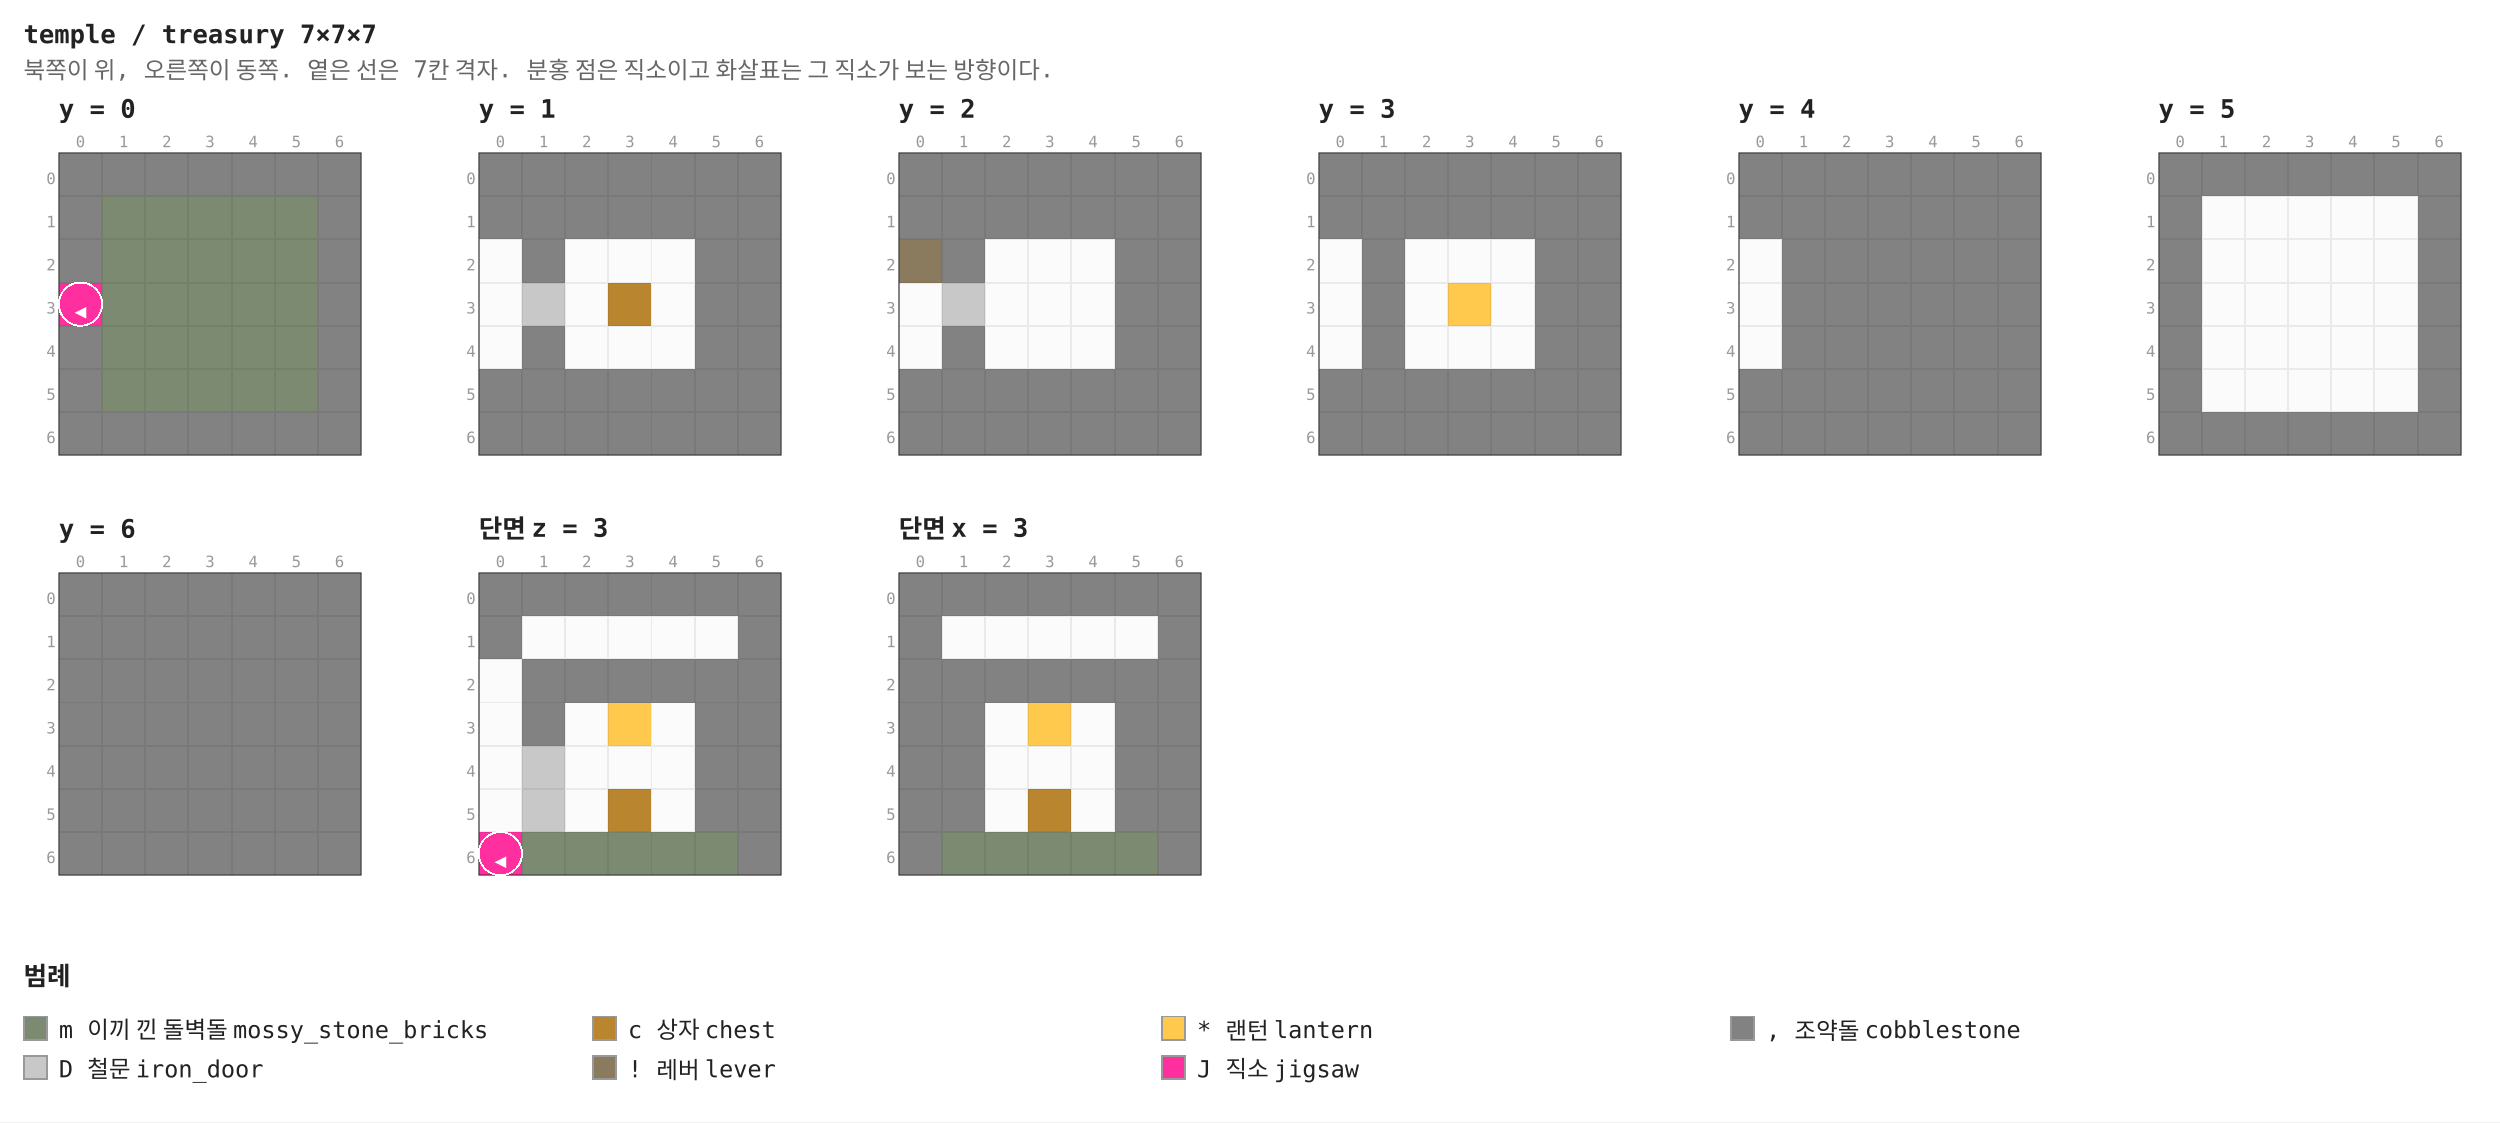
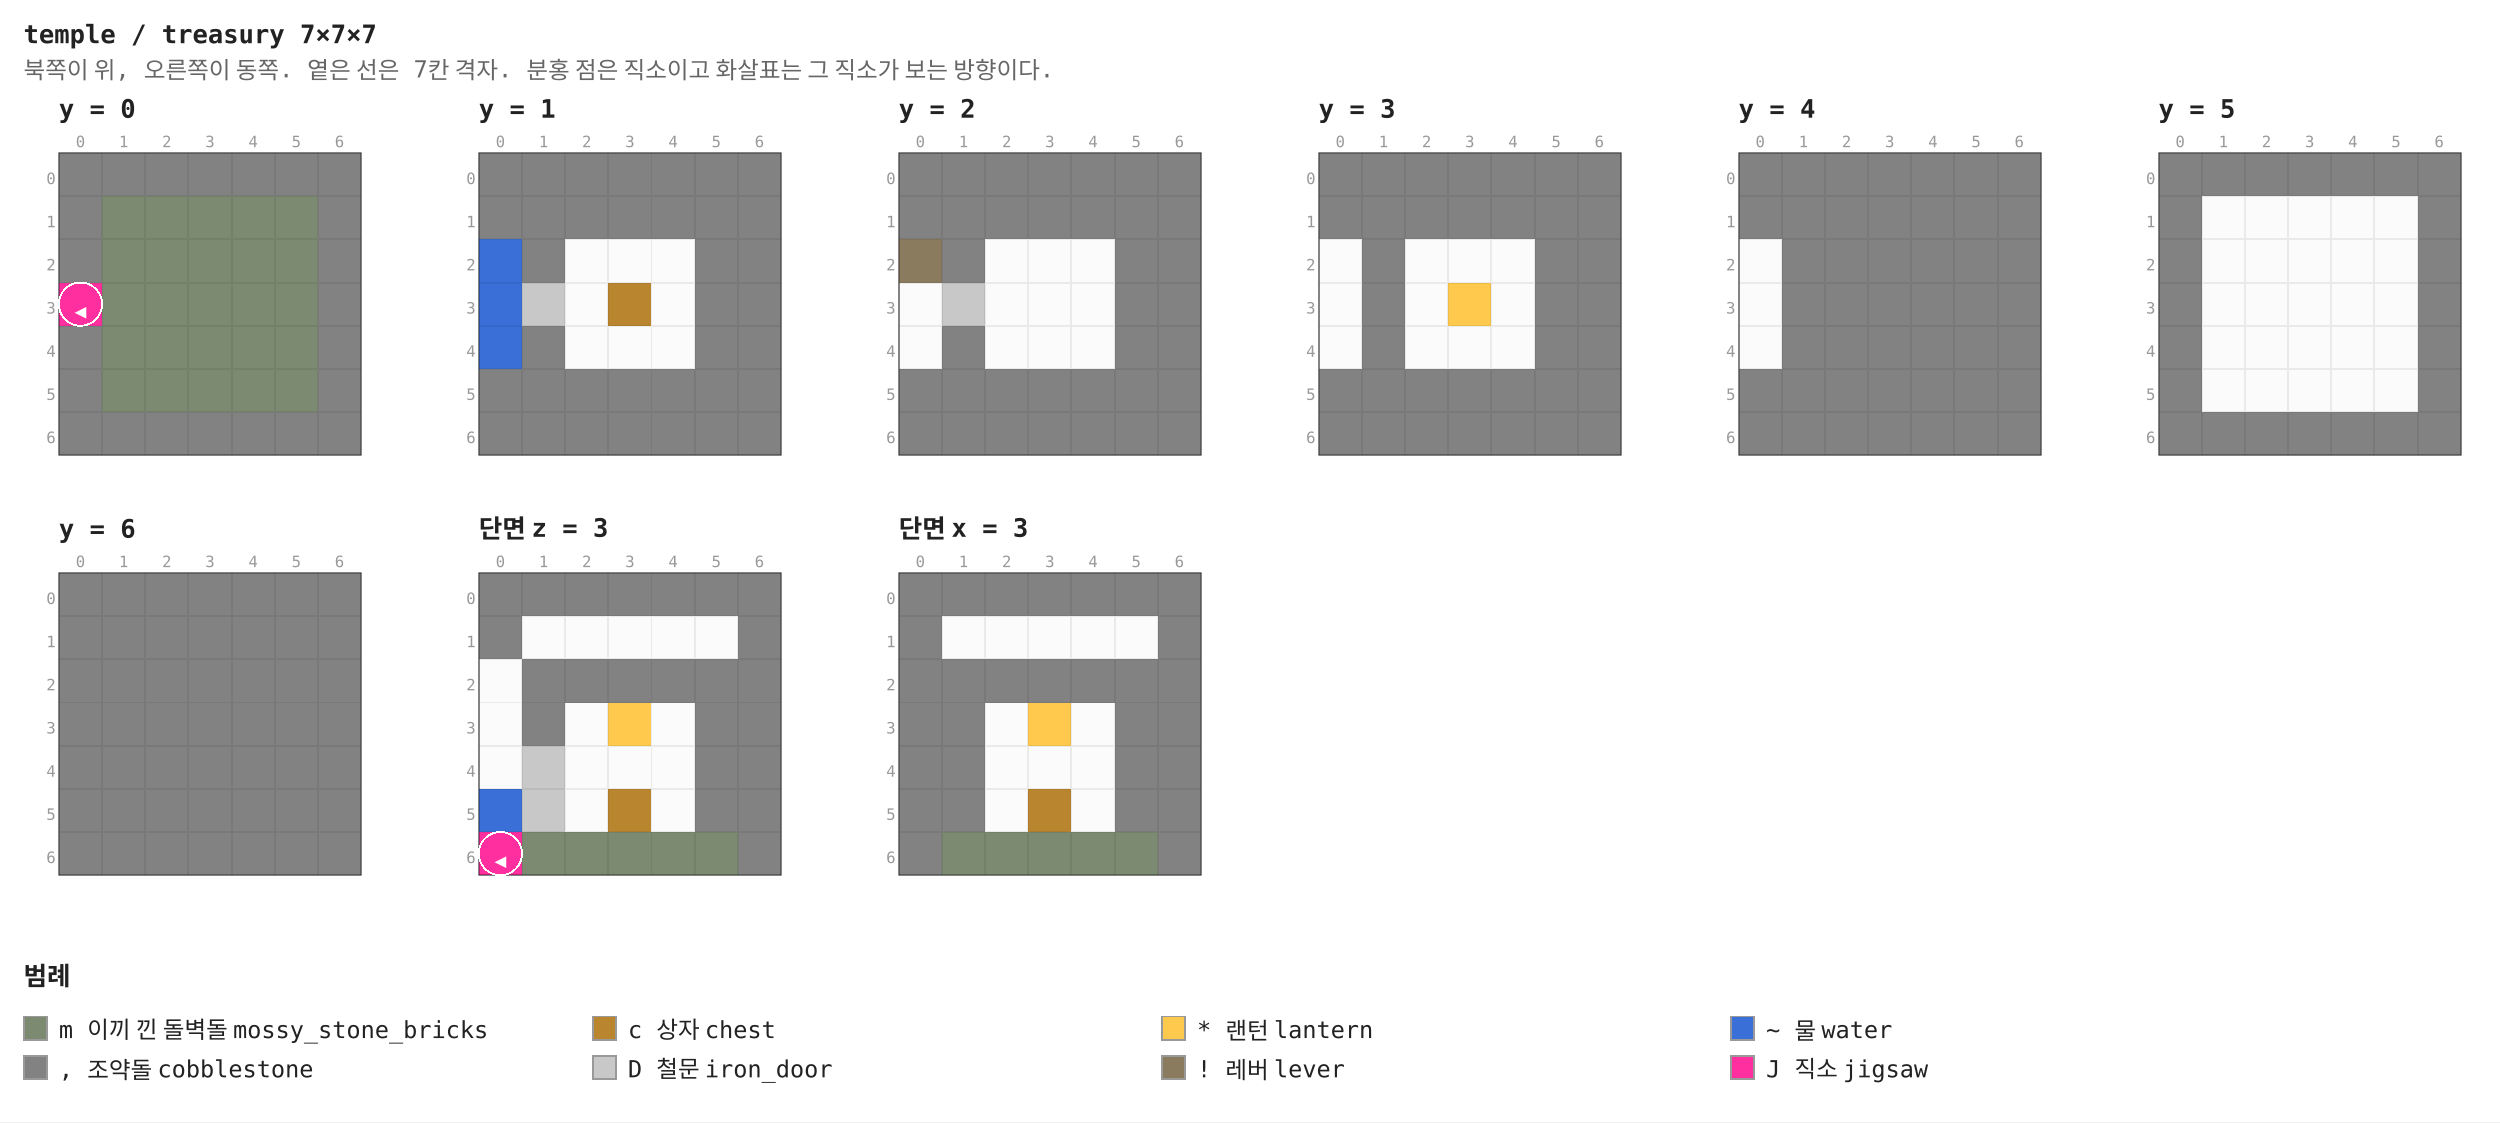
<svg xmlns="http://www.w3.org/2000/svg" width="1274" height="572" viewBox="0 0 1274 572" shape-rendering="crispEdges" font-family="Consolas,'Malgun Gothic','Noto Sans KR',monospace">
  <style>text{fill:#222;shape-rendering:auto}.cap{font-size:13px;font-weight:bold}.leg{font-size:12px}.sub{font-size:12px;fill:#666}.tick{font-size:8px;fill:#999;text-anchor:middle}.arrow{font-size:10px;fill:#fff;text-anchor:middle}.fine{stroke:#000;stroke-opacity:.07;stroke-width:1;fill:none}.grid{stroke:#000;stroke-opacity:.30;stroke-width:1}</style>
  <rect width="100%" height="100%" fill="#fff" />
  <text x="12" y="22" class="cap" font-size="16">temple / treasury   7×7×7</text>
  <text x="12" y="40" class="sub">북쪽이 위, 오른쪽이 동쪽. 옅은 선은 7칸 격자. 분홍 점은 직소이고 화살표는 그 직소가 보는 방향이다.</text>
  <text x="30" y="60" class="cap">y = 0</text>
  <rect x="30" y="78" width="154" height="154" fill="#fbfbfb" stroke="#bbb" />
  <path transform="translate(30,78) scale(22)" fill="#828282" d="M0 0h7v1h-7zM0 1h1v1h-1zM6 1h1v1h-1zM0 2h1v1h-1zM6 2h1v1h-1zM6 3h1v1h-1zM0 4h1v1h-1zM6 4h1v1h-1zM0 5h1v1h-1zM6 5h1v1h-1zM0 6h7v1h-7z" />
  <path transform="translate(30,78) scale(22)" fill="#7c8a72" d="M1 1h5v1h-5zM1 2h5v1h-5zM1 3h5v1h-5zM1 4h5v1h-5zM1 5h5v1h-5z" />
  <path transform="translate(30,78) scale(22)" fill="#ff2fa0" d="M0 3h1v1h-1z" />
  <path class="fine" d="M52 78v154M74 78v154M96 78v154M118 78v154M140 78v154M162 78v154M30 100h154M30 122h154M30 144h154M30 166h154M30 188h154M30 210h154" />
  <line x1="30" y1="78" x2="30" y2="232" class="grid" />
  <line x1="184" y1="78" x2="184" y2="232" class="grid" />
  <line x1="30" y1="78" x2="184" y2="78" class="grid" />
  <line x1="30" y1="232" x2="184" y2="232" class="grid" />
  <text x="41.0" y="75" class="tick">0</text>
  <text x="63.0" y="75" class="tick">1</text>
  <text x="85.0" y="75" class="tick">2</text>
  <text x="107.0" y="75" class="tick">3</text>
  <text x="129.0" y="75" class="tick">4</text>
  <text x="151.0" y="75" class="tick">5</text>
  <text x="173.0" y="75" class="tick">6</text>
  <text x="26" y="93.8" class="tick" text-anchor="end">0</text>
  <text x="26" y="115.8" class="tick" text-anchor="end">1</text>
  <text x="26" y="137.8" class="tick" text-anchor="end">2</text>
  <text x="26" y="159.8" class="tick" text-anchor="end">3</text>
  <text x="26" y="181.8" class="tick" text-anchor="end">4</text>
  <text x="26" y="203.8" class="tick" text-anchor="end">5</text>
  <text x="26" y="225.8" class="tick" text-anchor="end">6</text>
  <circle cx="41.0" cy="155.0" r="11.0" fill="#ff2fa0" stroke="#fff" />
  <text x="41.0" y="162.0" class="arrow" font-size="19.8">◀</text>
  <text x="244" y="60" class="cap">y = 1</text>
  <rect x="244" y="78" width="154" height="154" fill="#fbfbfb" stroke="#bbb" />
  <path transform="translate(244,78) scale(22)" fill="#828282" d="M0 0h7v1h-7zM0 1h7v1h-7zM1 2h1v1h-1zM5 2h2v1h-2zM5 3h2v1h-2zM1 4h1v1h-1zM5 4h2v1h-2zM0 5h7v1h-7zM0 6h7v1h-7z" />
+   <path transform="translate(244,78) scale(22)" fill="#3a6fd8" d="M0 2h1v1h-1zM0 3h1v1h-1zM0 4h1v1h-1z" />
  <path transform="translate(244,78) scale(22)" fill="#c8c8c8" d="M1 3h1v1h-1z" />
  <path transform="translate(244,78) scale(22)" fill="#b9852f" d="M3 3h1v1h-1z" />
  <path class="fine" d="M266 78v154M288 78v154M310 78v154M332 78v154M354 78v154M376 78v154M244 100h154M244 122h154M244 144h154M244 166h154M244 188h154M244 210h154" />
  <line x1="244" y1="78" x2="244" y2="232" class="grid" />
  <line x1="398" y1="78" x2="398" y2="232" class="grid" />
  <line x1="244" y1="78" x2="398" y2="78" class="grid" />
  <line x1="244" y1="232" x2="398" y2="232" class="grid" />
  <text x="255.0" y="75" class="tick">0</text>
  <text x="277.0" y="75" class="tick">1</text>
  <text x="299.0" y="75" class="tick">2</text>
  <text x="321.0" y="75" class="tick">3</text>
  <text x="343.0" y="75" class="tick">4</text>
  <text x="365.0" y="75" class="tick">5</text>
  <text x="387.0" y="75" class="tick">6</text>
  <text x="240" y="93.8" class="tick" text-anchor="end">0</text>
  <text x="240" y="115.8" class="tick" text-anchor="end">1</text>
  <text x="240" y="137.8" class="tick" text-anchor="end">2</text>
  <text x="240" y="159.8" class="tick" text-anchor="end">3</text>
  <text x="240" y="181.8" class="tick" text-anchor="end">4</text>
  <text x="240" y="203.8" class="tick" text-anchor="end">5</text>
  <text x="240" y="225.8" class="tick" text-anchor="end">6</text>
  <text x="458" y="60" class="cap">y = 2</text>
  <rect x="458" y="78" width="154" height="154" fill="#fbfbfb" stroke="#bbb" />
  <path transform="translate(458,78) scale(22)" fill="#828282" d="M0 0h7v1h-7zM0 1h7v1h-7zM1 2h1v1h-1zM5 2h2v1h-2zM5 3h2v1h-2zM1 4h1v1h-1zM5 4h2v1h-2zM0 5h7v1h-7zM0 6h7v1h-7z" />
  <path transform="translate(458,78) scale(22)" fill="#8a7a5e" d="M0 2h1v1h-1z" />
  <path transform="translate(458,78) scale(22)" fill="#c8c8c8" d="M1 3h1v1h-1z" />
  <path class="fine" d="M480 78v154M502 78v154M524 78v154M546 78v154M568 78v154M590 78v154M458 100h154M458 122h154M458 144h154M458 166h154M458 188h154M458 210h154" />
  <line x1="458" y1="78" x2="458" y2="232" class="grid" />
  <line x1="612" y1="78" x2="612" y2="232" class="grid" />
  <line x1="458" y1="78" x2="612" y2="78" class="grid" />
  <line x1="458" y1="232" x2="612" y2="232" class="grid" />
  <text x="469.0" y="75" class="tick">0</text>
  <text x="491.0" y="75" class="tick">1</text>
  <text x="513.0" y="75" class="tick">2</text>
  <text x="535.0" y="75" class="tick">3</text>
  <text x="557.0" y="75" class="tick">4</text>
  <text x="579.0" y="75" class="tick">5</text>
  <text x="601.0" y="75" class="tick">6</text>
  <text x="454" y="93.8" class="tick" text-anchor="end">0</text>
  <text x="454" y="115.8" class="tick" text-anchor="end">1</text>
  <text x="454" y="137.8" class="tick" text-anchor="end">2</text>
  <text x="454" y="159.8" class="tick" text-anchor="end">3</text>
  <text x="454" y="181.8" class="tick" text-anchor="end">4</text>
  <text x="454" y="203.8" class="tick" text-anchor="end">5</text>
  <text x="454" y="225.8" class="tick" text-anchor="end">6</text>
  <text x="672" y="60" class="cap">y = 3</text>
  <rect x="672" y="78" width="154" height="154" fill="#fbfbfb" stroke="#bbb" />
  <path transform="translate(672,78) scale(22)" fill="#828282" d="M0 0h7v1h-7zM0 1h7v1h-7zM1 2h1v1h-1zM5 2h2v1h-2zM1 3h1v1h-1zM5 3h2v1h-2zM1 4h1v1h-1zM5 4h2v1h-2zM0 5h7v1h-7zM0 6h7v1h-7z" />
  <path transform="translate(672,78) scale(22)" fill="#ffc94d" d="M3 3h1v1h-1z" />
  <path class="fine" d="M694 78v154M716 78v154M738 78v154M760 78v154M782 78v154M804 78v154M672 100h154M672 122h154M672 144h154M672 166h154M672 188h154M672 210h154" />
  <line x1="672" y1="78" x2="672" y2="232" class="grid" />
  <line x1="826" y1="78" x2="826" y2="232" class="grid" />
  <line x1="672" y1="78" x2="826" y2="78" class="grid" />
  <line x1="672" y1="232" x2="826" y2="232" class="grid" />
  <text x="683.0" y="75" class="tick">0</text>
  <text x="705.0" y="75" class="tick">1</text>
  <text x="727.0" y="75" class="tick">2</text>
  <text x="749.0" y="75" class="tick">3</text>
  <text x="771.0" y="75" class="tick">4</text>
  <text x="793.0" y="75" class="tick">5</text>
  <text x="815.0" y="75" class="tick">6</text>
  <text x="668" y="93.8" class="tick" text-anchor="end">0</text>
  <text x="668" y="115.8" class="tick" text-anchor="end">1</text>
  <text x="668" y="137.8" class="tick" text-anchor="end">2</text>
  <text x="668" y="159.8" class="tick" text-anchor="end">3</text>
  <text x="668" y="181.8" class="tick" text-anchor="end">4</text>
  <text x="668" y="203.8" class="tick" text-anchor="end">5</text>
  <text x="668" y="225.8" class="tick" text-anchor="end">6</text>
  <text x="886" y="60" class="cap">y = 4</text>
  <rect x="886" y="78" width="154" height="154" fill="#fbfbfb" stroke="#bbb" />
  <path transform="translate(886,78) scale(22)" fill="#828282" d="M0 0h7v1h-7zM0 1h7v1h-7zM1 2h6v1h-6zM1 3h6v1h-6zM1 4h6v1h-6zM0 5h7v1h-7zM0 6h7v1h-7z" />
  <path class="fine" d="M908 78v154M930 78v154M952 78v154M974 78v154M996 78v154M1018 78v154M886 100h154M886 122h154M886 144h154M886 166h154M886 188h154M886 210h154" />
  <line x1="886" y1="78" x2="886" y2="232" class="grid" />
  <line x1="1040" y1="78" x2="1040" y2="232" class="grid" />
  <line x1="886" y1="78" x2="1040" y2="78" class="grid" />
  <line x1="886" y1="232" x2="1040" y2="232" class="grid" />
  <text x="897.0" y="75" class="tick">0</text>
  <text x="919.0" y="75" class="tick">1</text>
  <text x="941.0" y="75" class="tick">2</text>
  <text x="963.0" y="75" class="tick">3</text>
  <text x="985.0" y="75" class="tick">4</text>
  <text x="1007.0" y="75" class="tick">5</text>
  <text x="1029.0" y="75" class="tick">6</text>
  <text x="882" y="93.8" class="tick" text-anchor="end">0</text>
  <text x="882" y="115.8" class="tick" text-anchor="end">1</text>
  <text x="882" y="137.8" class="tick" text-anchor="end">2</text>
  <text x="882" y="159.8" class="tick" text-anchor="end">3</text>
  <text x="882" y="181.8" class="tick" text-anchor="end">4</text>
  <text x="882" y="203.8" class="tick" text-anchor="end">5</text>
  <text x="882" y="225.8" class="tick" text-anchor="end">6</text>
  <text x="1100" y="60" class="cap">y = 5</text>
  <rect x="1100" y="78" width="154" height="154" fill="#fbfbfb" stroke="#bbb" />
  <path transform="translate(1100,78) scale(22)" fill="#828282" d="M0 0h7v1h-7zM0 1h1v1h-1zM6 1h1v1h-1zM0 2h1v1h-1zM6 2h1v1h-1zM0 3h1v1h-1zM6 3h1v1h-1zM0 4h1v1h-1zM6 4h1v1h-1zM0 5h1v1h-1zM6 5h1v1h-1zM0 6h7v1h-7z" />
  <path class="fine" d="M1122 78v154M1144 78v154M1166 78v154M1188 78v154M1210 78v154M1232 78v154M1100 100h154M1100 122h154M1100 144h154M1100 166h154M1100 188h154M1100 210h154" />
  <line x1="1100" y1="78" x2="1100" y2="232" class="grid" />
  <line x1="1254" y1="78" x2="1254" y2="232" class="grid" />
  <line x1="1100" y1="78" x2="1254" y2="78" class="grid" />
  <line x1="1100" y1="232" x2="1254" y2="232" class="grid" />
  <text x="1111.0" y="75" class="tick">0</text>
  <text x="1133.0" y="75" class="tick">1</text>
  <text x="1155.0" y="75" class="tick">2</text>
  <text x="1177.0" y="75" class="tick">3</text>
  <text x="1199.0" y="75" class="tick">4</text>
  <text x="1221.0" y="75" class="tick">5</text>
  <text x="1243.0" y="75" class="tick">6</text>
  <text x="1096" y="93.8" class="tick" text-anchor="end">0</text>
  <text x="1096" y="115.8" class="tick" text-anchor="end">1</text>
  <text x="1096" y="137.8" class="tick" text-anchor="end">2</text>
  <text x="1096" y="159.8" class="tick" text-anchor="end">3</text>
  <text x="1096" y="181.8" class="tick" text-anchor="end">4</text>
  <text x="1096" y="203.8" class="tick" text-anchor="end">5</text>
  <text x="1096" y="225.8" class="tick" text-anchor="end">6</text>
  <text x="30" y="274" class="cap">y = 6</text>
  <rect x="30" y="292" width="154" height="154" fill="#fbfbfb" stroke="#bbb" />
  <path transform="translate(30,292) scale(22)" fill="#828282" d="M0 0h7v1h-7zM0 1h7v1h-7zM0 2h7v1h-7zM0 3h7v1h-7zM0 4h7v1h-7zM0 5h7v1h-7zM0 6h7v1h-7z" />
  <path class="fine" d="M52 292v154M74 292v154M96 292v154M118 292v154M140 292v154M162 292v154M30 314h154M30 336h154M30 358h154M30 380h154M30 402h154M30 424h154" />
  <line x1="30" y1="292" x2="30" y2="446" class="grid" />
  <line x1="184" y1="292" x2="184" y2="446" class="grid" />
  <line x1="30" y1="292" x2="184" y2="292" class="grid" />
  <line x1="30" y1="446" x2="184" y2="446" class="grid" />
  <text x="41.0" y="289" class="tick">0</text>
  <text x="63.0" y="289" class="tick">1</text>
  <text x="85.0" y="289" class="tick">2</text>
  <text x="107.0" y="289" class="tick">3</text>
  <text x="129.0" y="289" class="tick">4</text>
  <text x="151.0" y="289" class="tick">5</text>
  <text x="173.0" y="289" class="tick">6</text>
  <text x="26" y="307.8" class="tick" text-anchor="end">0</text>
  <text x="26" y="329.8" class="tick" text-anchor="end">1</text>
  <text x="26" y="351.8" class="tick" text-anchor="end">2</text>
  <text x="26" y="373.8" class="tick" text-anchor="end">3</text>
  <text x="26" y="395.8" class="tick" text-anchor="end">4</text>
  <text x="26" y="417.8" class="tick" text-anchor="end">5</text>
  <text x="26" y="439.8" class="tick" text-anchor="end">6</text>
  <text x="244" y="274" class="cap">단면 z = 3</text>
  <rect x="244" y="292" width="154" height="154" fill="#fbfbfb" stroke="#bbb" />
  <path transform="translate(244,292) scale(22)" fill="#828282" d="M0 0h7v1h-7zM0 1h1v1h-1zM6 1h1v1h-1zM1 2h6v1h-6zM1 3h1v1h-1zM5 3h2v1h-2zM5 4h2v1h-2zM5 5h2v1h-2zM6 6h1v1h-1z" />
  <path transform="translate(244,292) scale(22)" fill="#ffc94d" d="M3 3h1v1h-1z" />
  <path transform="translate(244,292) scale(22)" fill="#c8c8c8" d="M1 4h1v1h-1zM1 5h1v1h-1z" />
+   <path transform="translate(244,292) scale(22)" fill="#3a6fd8" d="M0 5h1v1h-1z" />
  <path transform="translate(244,292) scale(22)" fill="#b9852f" d="M3 5h1v1h-1z" />
  <path transform="translate(244,292) scale(22)" fill="#ff2fa0" d="M0 6h1v1h-1z" />
  <path transform="translate(244,292) scale(22)" fill="#7c8a72" d="M1 6h5v1h-5z" />
  <path class="fine" d="M266 292v154M288 292v154M310 292v154M332 292v154M354 292v154M376 292v154M244 314h154M244 336h154M244 358h154M244 380h154M244 402h154M244 424h154" />
  <line x1="244" y1="292" x2="244" y2="446" class="grid" />
  <line x1="398" y1="292" x2="398" y2="446" class="grid" />
  <line x1="244" y1="292" x2="398" y2="292" class="grid" />
  <line x1="244" y1="446" x2="398" y2="446" class="grid" />
  <text x="255.0" y="289" class="tick">0</text>
  <text x="277.0" y="289" class="tick">1</text>
  <text x="299.0" y="289" class="tick">2</text>
  <text x="321.0" y="289" class="tick">3</text>
  <text x="343.0" y="289" class="tick">4</text>
  <text x="365.0" y="289" class="tick">5</text>
  <text x="387.0" y="289" class="tick">6</text>
  <text x="240" y="307.8" class="tick" text-anchor="end">0</text>
  <text x="240" y="329.8" class="tick" text-anchor="end">1</text>
  <text x="240" y="351.8" class="tick" text-anchor="end">2</text>
  <text x="240" y="373.8" class="tick" text-anchor="end">3</text>
  <text x="240" y="395.8" class="tick" text-anchor="end">4</text>
  <text x="240" y="417.8" class="tick" text-anchor="end">5</text>
  <text x="240" y="439.8" class="tick" text-anchor="end">6</text>
  <circle cx="255.0" cy="435.0" r="11.0" fill="#ff2fa0" stroke="#fff" />
  <text x="255.0" y="442.0" class="arrow" font-size="19.8">◀</text>
  <text x="458" y="274" class="cap">단면 x = 3</text>
  <rect x="458" y="292" width="154" height="154" fill="#fbfbfb" stroke="#bbb" />
  <path transform="translate(458,292) scale(22)" fill="#828282" d="M0 0h7v1h-7zM0 1h1v1h-1zM6 1h1v1h-1zM0 2h7v1h-7zM0 3h2v1h-2zM5 3h2v1h-2zM0 4h2v1h-2zM5 4h2v1h-2zM0 5h2v1h-2zM5 5h2v1h-2zM0 6h1v1h-1zM6 6h1v1h-1z" />
  <path transform="translate(458,292) scale(22)" fill="#ffc94d" d="M3 3h1v1h-1z" />
  <path transform="translate(458,292) scale(22)" fill="#b9852f" d="M3 5h1v1h-1z" />
  <path transform="translate(458,292) scale(22)" fill="#7c8a72" d="M1 6h5v1h-5z" />
  <path class="fine" d="M480 292v154M502 292v154M524 292v154M546 292v154M568 292v154M590 292v154M458 314h154M458 336h154M458 358h154M458 380h154M458 402h154M458 424h154" />
  <line x1="458" y1="292" x2="458" y2="446" class="grid" />
  <line x1="612" y1="292" x2="612" y2="446" class="grid" />
  <line x1="458" y1="292" x2="612" y2="292" class="grid" />
  <line x1="458" y1="446" x2="612" y2="446" class="grid" />
  <text x="469.0" y="289" class="tick">0</text>
  <text x="491.0" y="289" class="tick">1</text>
  <text x="513.0" y="289" class="tick">2</text>
  <text x="535.0" y="289" class="tick">3</text>
  <text x="557.0" y="289" class="tick">4</text>
  <text x="579.0" y="289" class="tick">5</text>
  <text x="601.0" y="289" class="tick">6</text>
  <text x="454" y="307.8" class="tick" text-anchor="end">0</text>
  <text x="454" y="329.8" class="tick" text-anchor="end">1</text>
  <text x="454" y="351.8" class="tick" text-anchor="end">2</text>
  <text x="454" y="373.8" class="tick" text-anchor="end">3</text>
  <text x="454" y="395.8" class="tick" text-anchor="end">4</text>
  <text x="454" y="417.8" class="tick" text-anchor="end">5</text>
  <text x="454" y="439.8" class="tick" text-anchor="end">6</text>
  <text x="12" y="502" class="cap">범례</text>
  <rect x="12" y="518" width="12" height="12" fill="#7c8a72" stroke="#999" />
  <text x="30" y="529" class="leg">m  이끼 낀 돌벽돌  mossy_stone_bricks</text>
  <rect x="302" y="518" width="12" height="12" fill="#b9852f" stroke="#999" />
  <text x="320" y="529" class="leg">c  상자  chest</text>
  <rect x="592" y="518" width="12" height="12" fill="#ffc94d" stroke="#999" />
  <text x="610" y="529" class="leg">*  랜턴  lantern</text>
-   <rect x="882" y="518" width="12" height="12" fill="#828282" stroke="#999" />
-   <text x="900" y="529" class="leg">,  조약돌  cobblestone</text>
-   <rect x="12" y="538" width="12" height="12" fill="#c8c8c8" stroke="#999" />
-   <text x="30" y="549" class="leg">D  철문  iron_door</text>
-   <rect x="302" y="538" width="12" height="12" fill="#8a7a5e" stroke="#999" />
-   <text x="320" y="549" class="leg">!  레버  lever</text>
-   <rect x="592" y="538" width="12" height="12" fill="#ff2fa0" stroke="#999" />
-   <text x="610" y="549" class="leg">J  직소  jigsaw</text>
+   <rect x="882" y="518" width="12" height="12" fill="#3a6fd8" stroke="#999" />
+   <text x="900" y="529" class="leg">~  물  water</text>
+   <rect x="12" y="538" width="12" height="12" fill="#828282" stroke="#999" />
+   <text x="30" y="549" class="leg">,  조약돌  cobblestone</text>
+   <rect x="302" y="538" width="12" height="12" fill="#c8c8c8" stroke="#999" />
+   <text x="320" y="549" class="leg">D  철문  iron_door</text>
+   <rect x="592" y="538" width="12" height="12" fill="#8a7a5e" stroke="#999" />
+   <text x="610" y="549" class="leg">!  레버  lever</text>
+   <rect x="882" y="538" width="12" height="12" fill="#ff2fa0" stroke="#999" />
+   <text x="900" y="549" class="leg">J  직소  jigsaw</text>
</svg>
